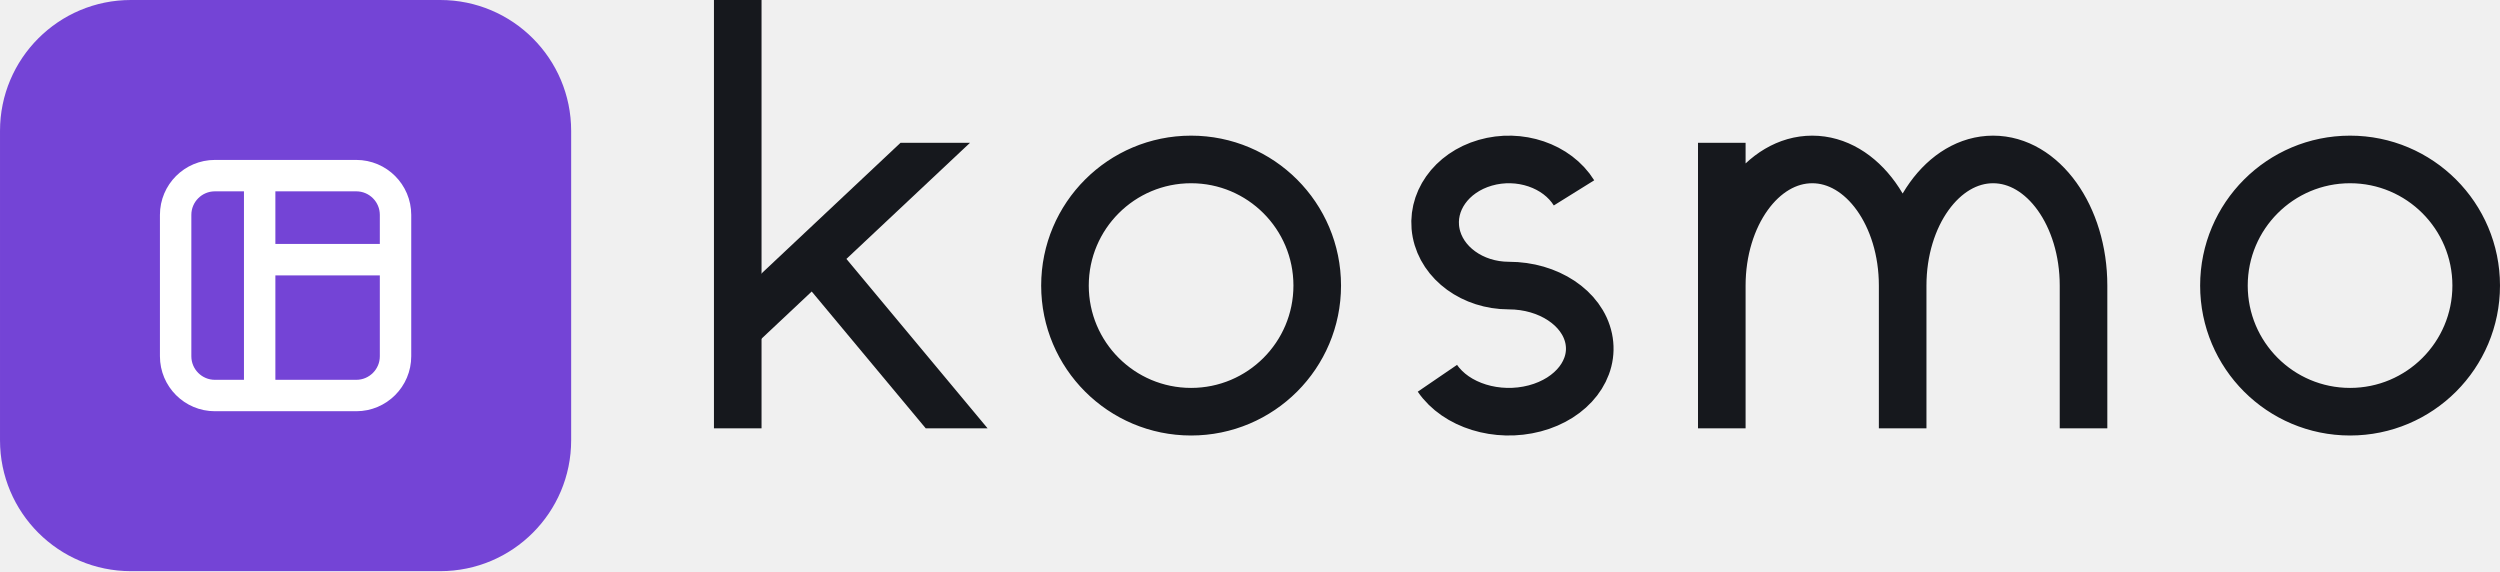
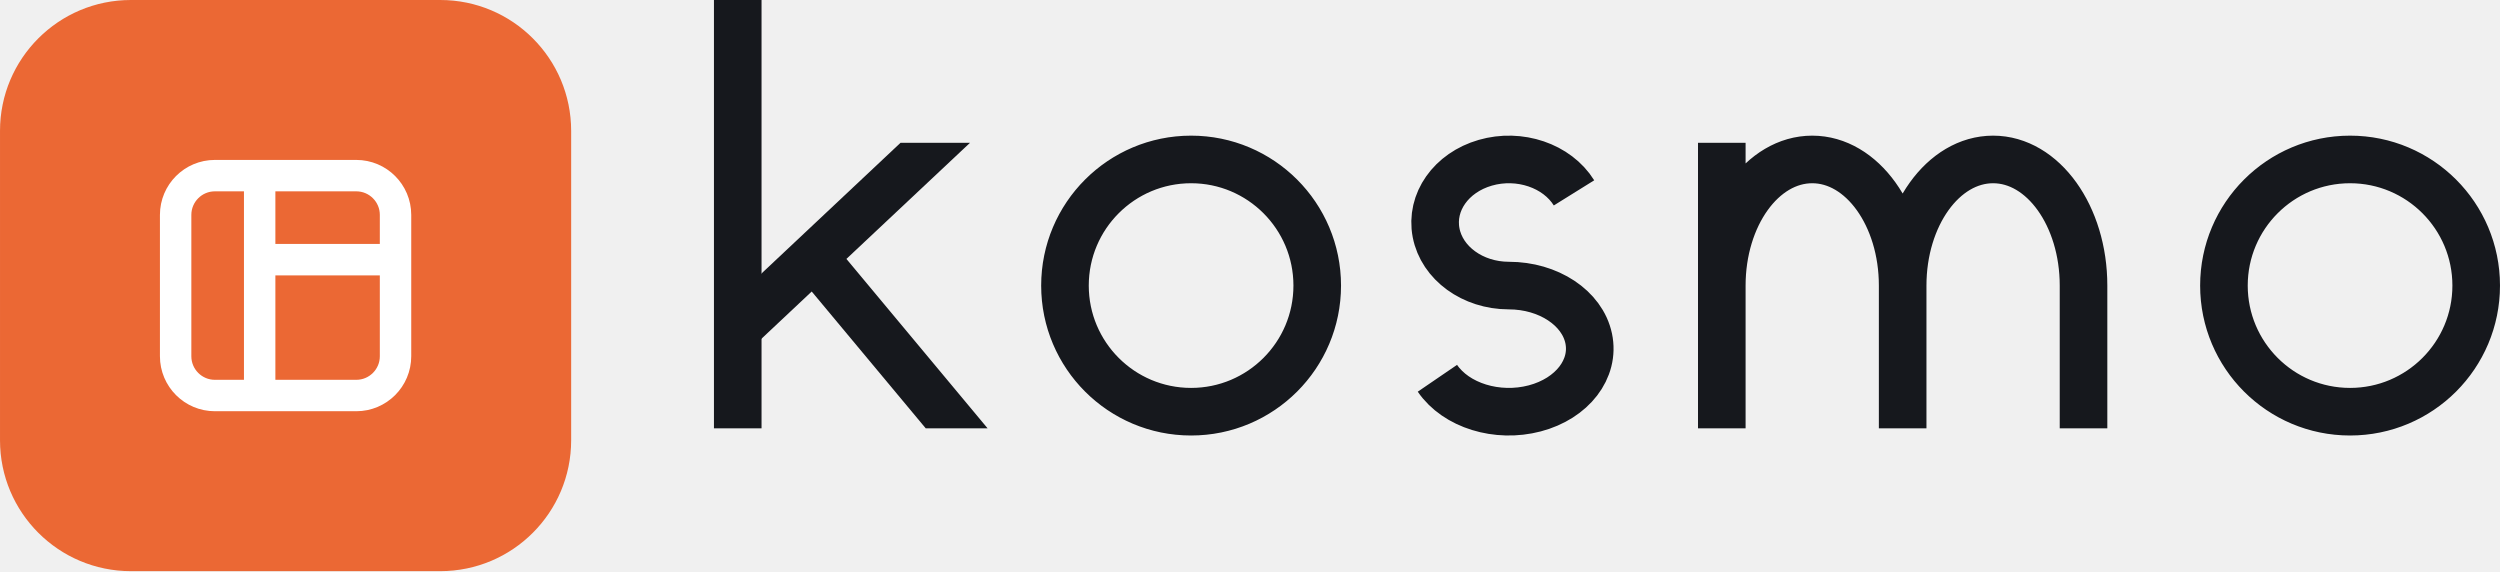
<svg xmlns="http://www.w3.org/2000/svg" width="1680.81" height="384" viewBox="0 4 210.1 48">
  <g transform="translate(0 4)">
-     <rect width="48" height="48" rx="11" fill="#7444D6" />
+     <rect width="48" height="48" rx="11" fill="#EB6834" />
    <g transform="translate(8.16 8.16) scale(0.66)">
      <path d="M15 10H33A5 5 0 0 1 38 15V33A5 5 0 0 1 33 38H15A5 5 0 0 1 10 33V15A5 5 0 0 1 15 10ZM20.7 10L20.7 38M20.7 20.7L38 20.7" fill="none" stroke="#FFFFFF" stroke-width="4" />
    </g>
  </g>
  <g transform="translate(60 0)">
    <path d="M2 4L2 40M29.5 28A10.6 10.6 0 0 0 50.7 28A10.6 10.6 0 0 0 29.5 28ZM72.28 20.21A6.2 5.3 0 1 0 66.8 28A6.8 5.3 0 1 1 60.8 35.79M84.7 16L84.7 40M84.7 28A7.6 10.6 0 0 1 99.9 28L99.9 40M99.9 28A7.6 10.6 0 0 1 115.1 28L115.1 40M126.9 28A10.6 10.6 0 0 0 148.1 28A10.6 10.6 0 0 0 126.9 28Z" fill="none" stroke="#16181D" stroke-width="4" />
    <path d="M15.68 16L21.52 16L2 34.34L2 28.86ZM5.8 25.6L11 25.6L23 40L17.8 40Z" fill="#16181D" />
  </g>
</svg>
